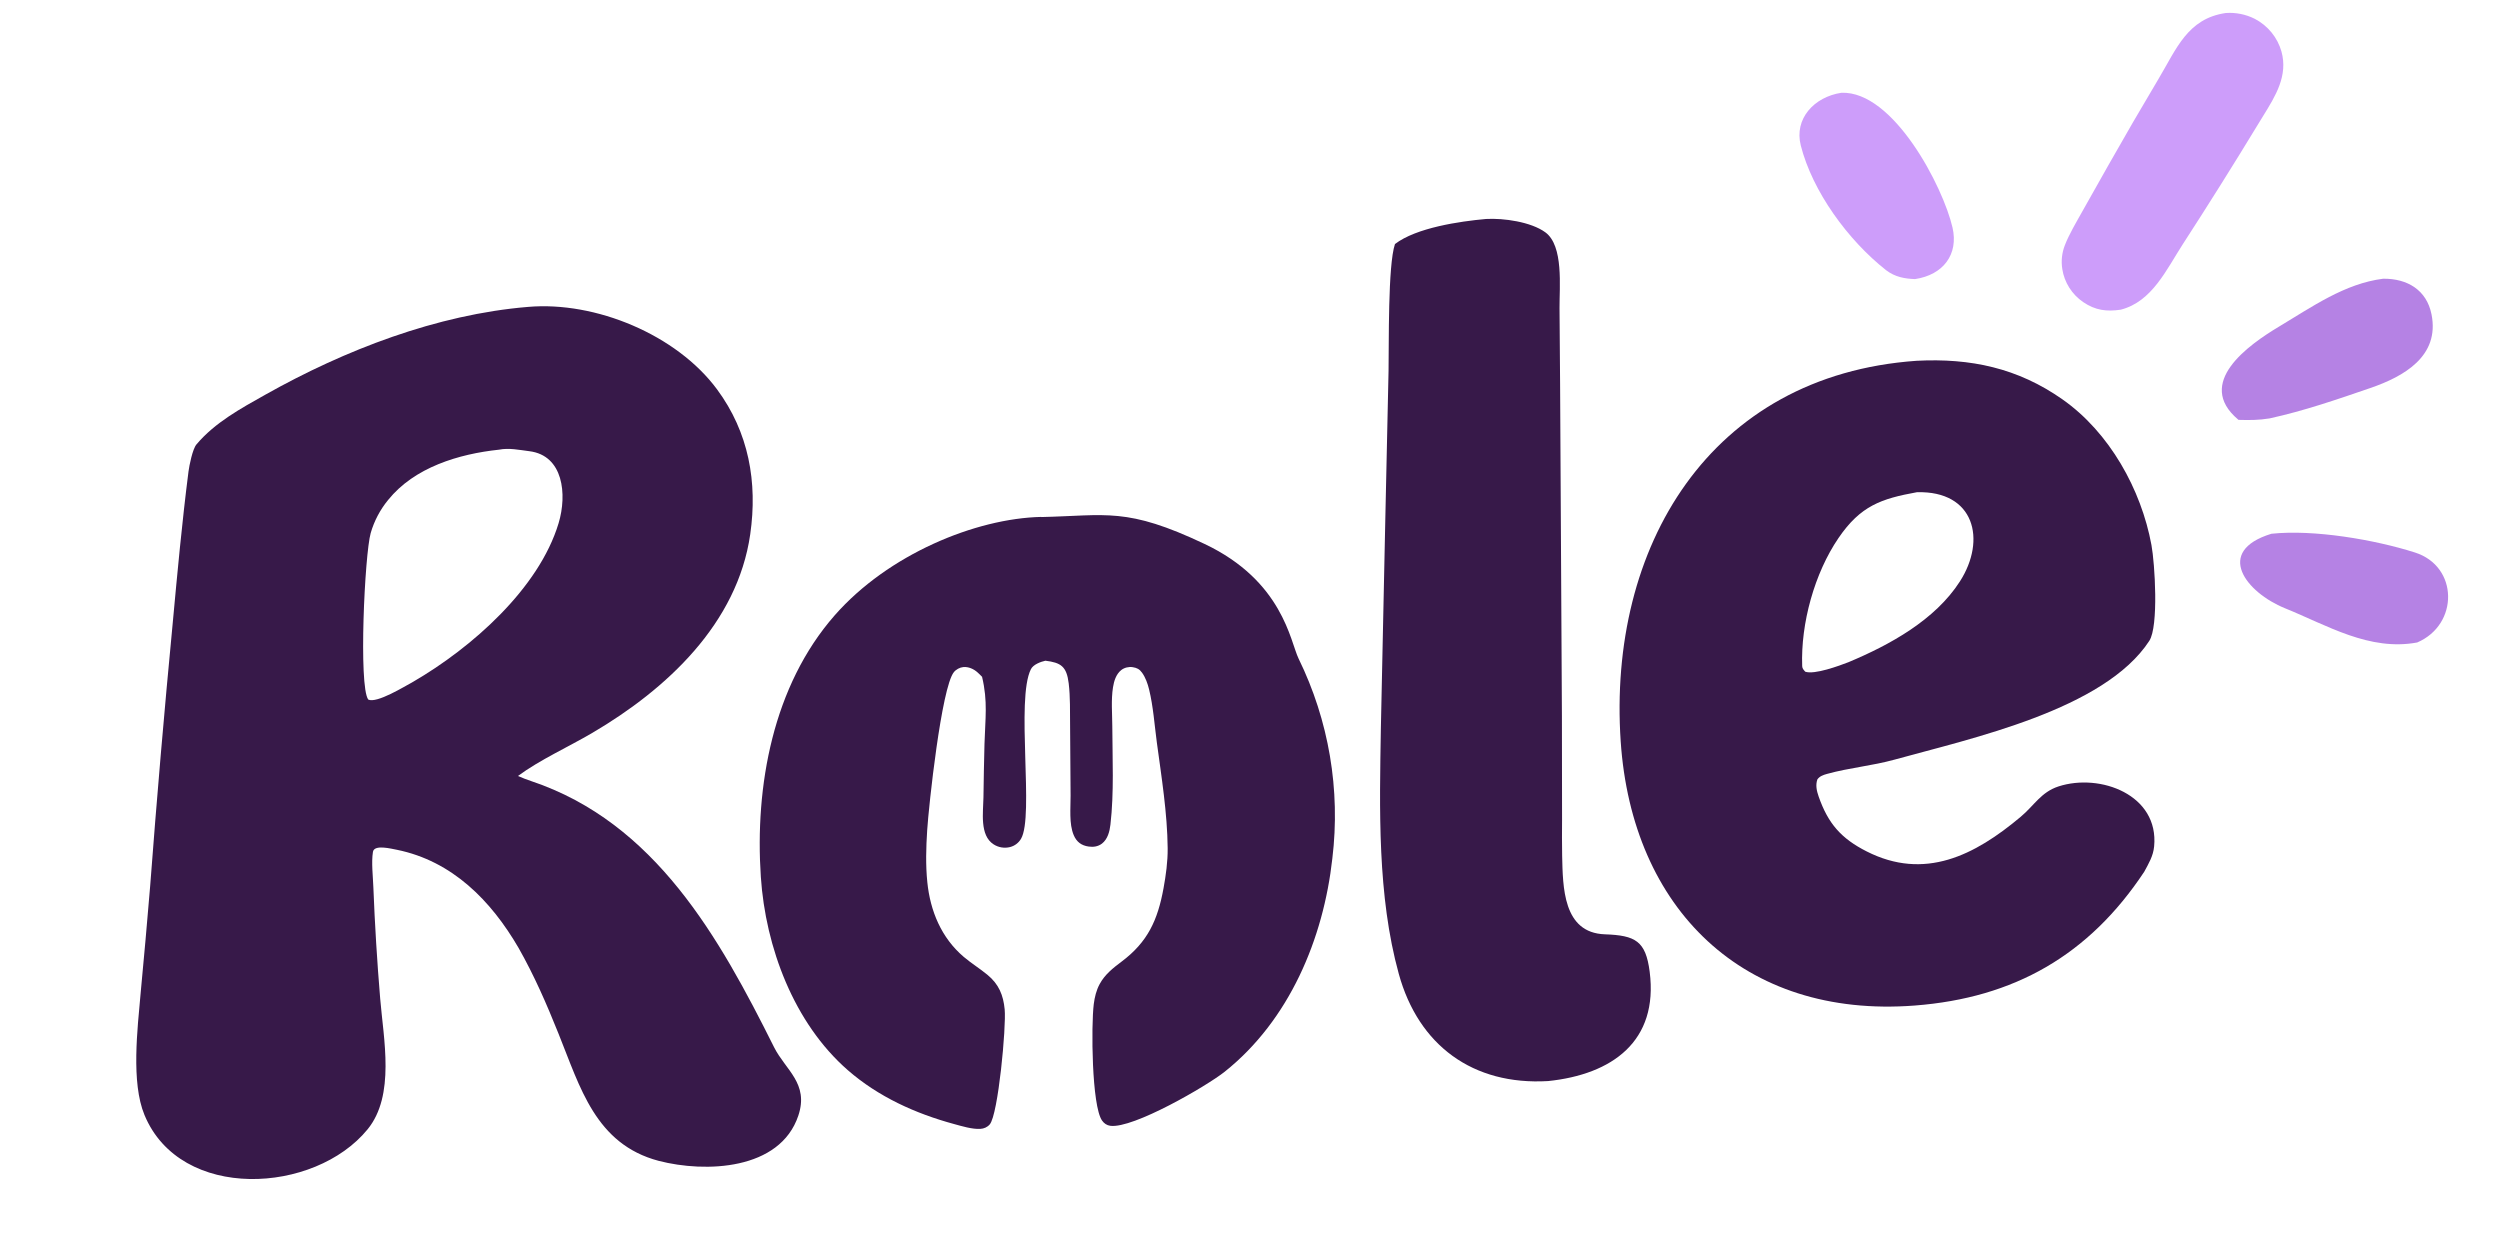
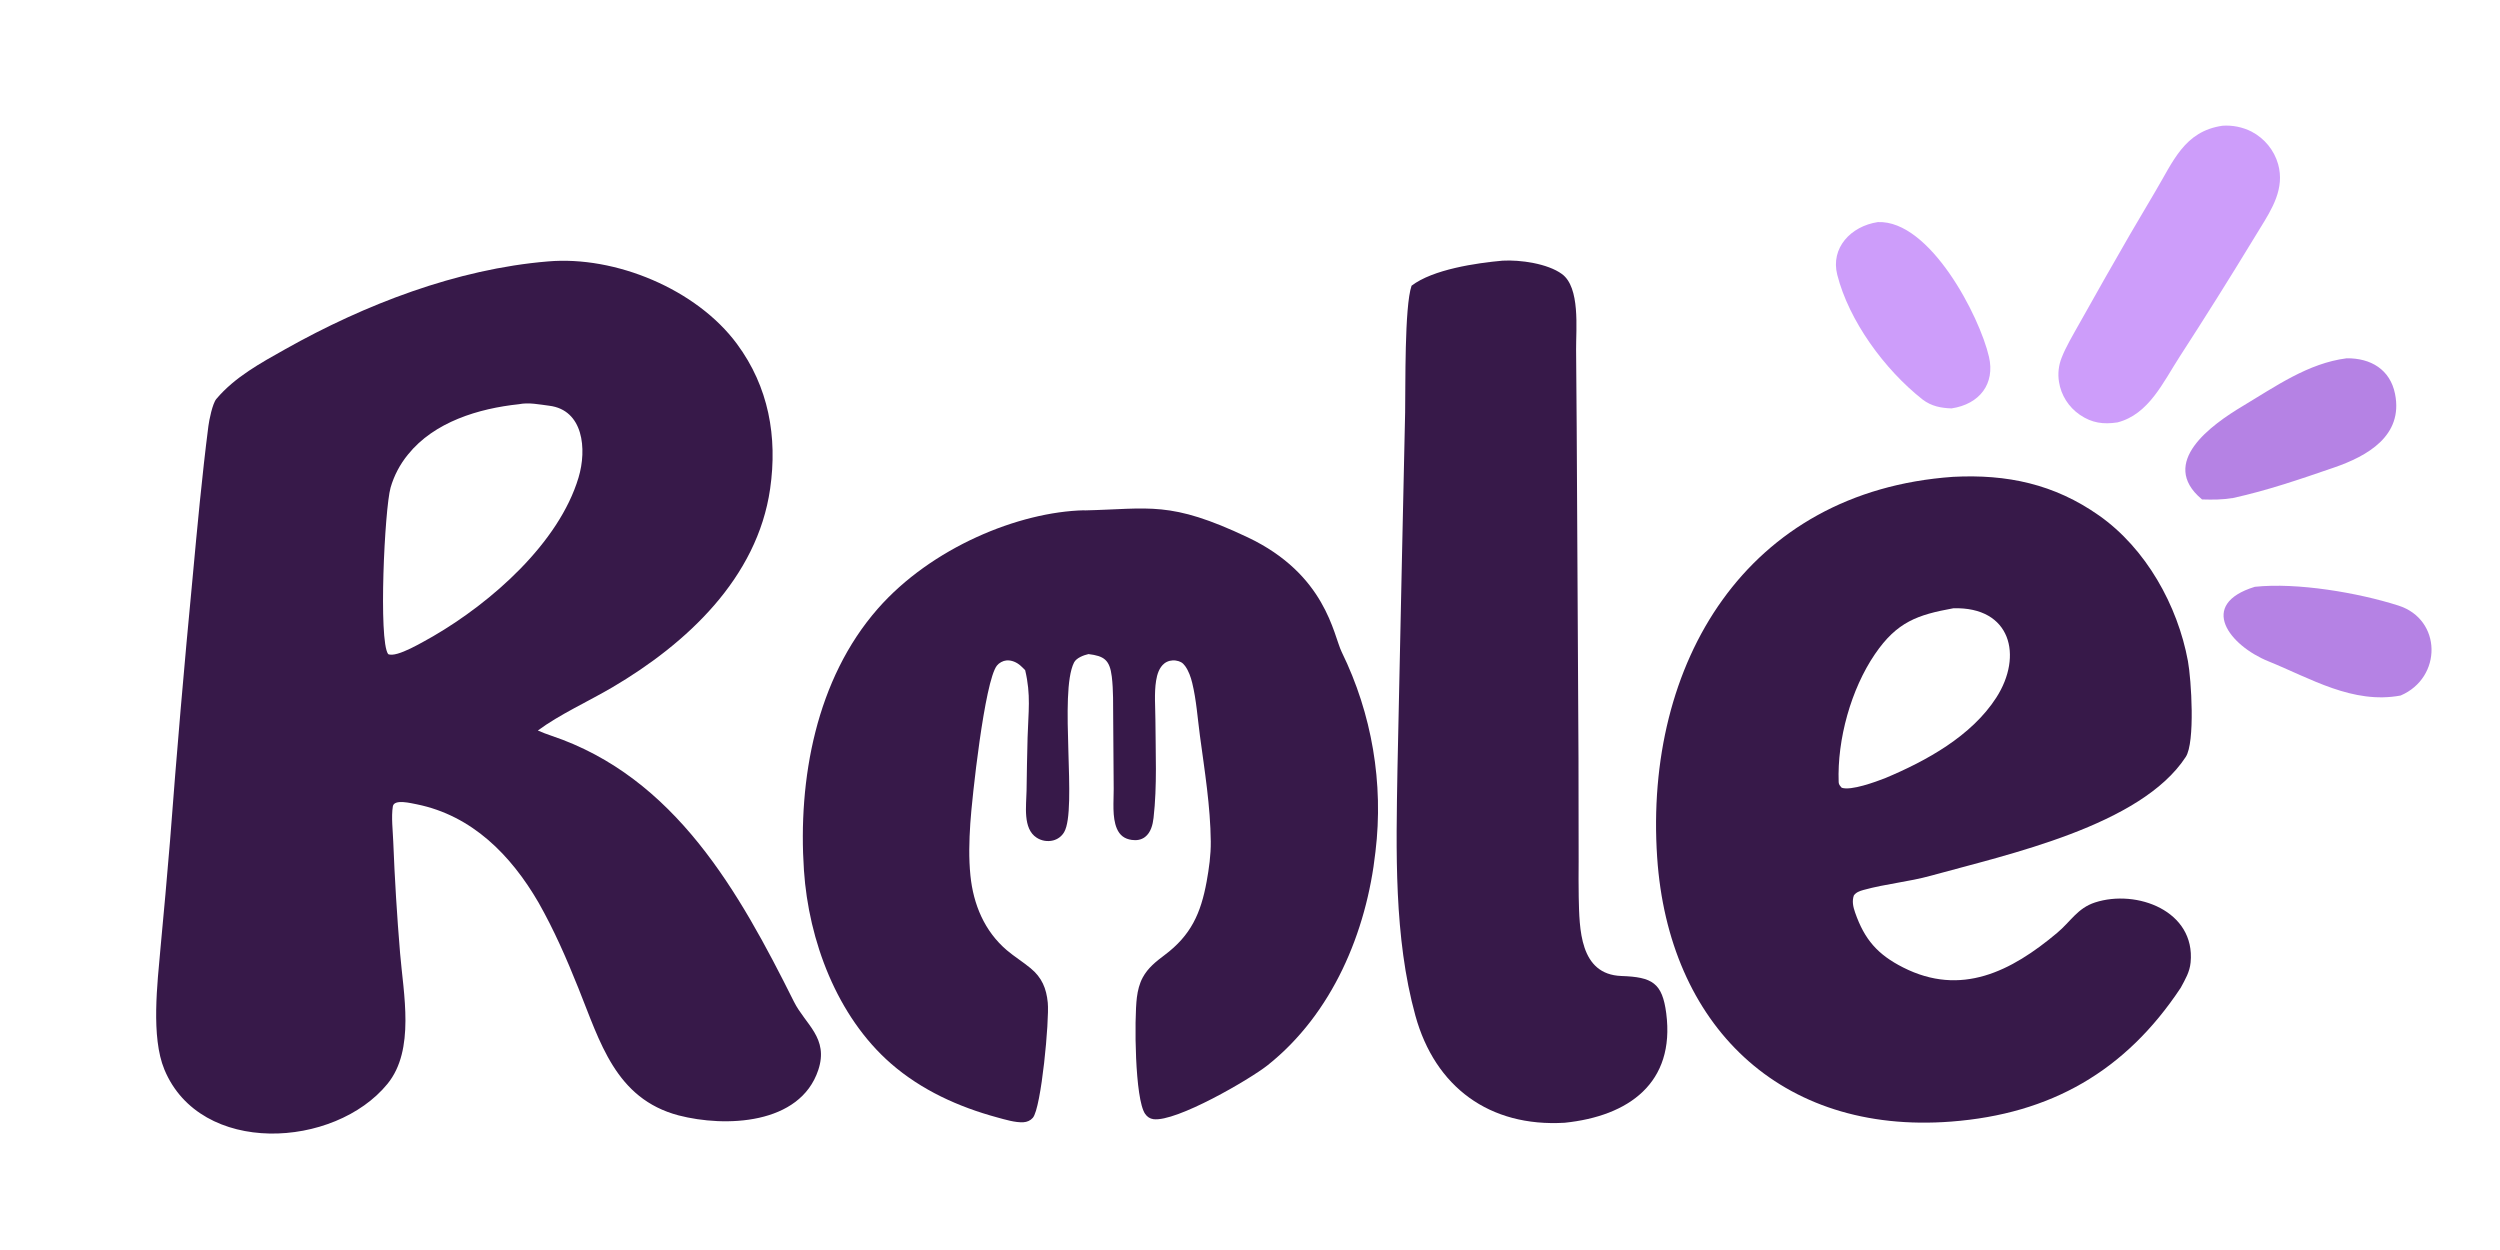
<svg xmlns="http://www.w3.org/2000/svg" viewBox="0 0 754 377">
  <g class="layer">
-     <path d="m432.6,251.41c55.21,-4.77 121.68,22.75 154.82,67.58c25.99,35.17 33.3,76.03 27.17,118.71c-10.5,73.11 -68.46,126.89 -129.26,162.62c-19.44,11.44 -43.24,22.2 -61.02,35.36c3.19,1.47 7.79,3.17 10.92,4.22c101.64,34.11 154.03,128.17 198.85,217.91c9.36,18.74 28.72,29.68 19.93,56.05c-14.98,44.91 -76.29,46.99 -114.36,37.13c-51.85,-13.69 -64.4,-60.34 -82.11,-104.21c-9.88,-24.62 -19.81,-47.44 -32.74,-70.27c-22.57,-38.81 -54.36,-71.15 -99.65,-80.37c-4.18,-0.73 -18.59,-4.65 -19.63,1.69c-1.4,8.6 0.03,20.28 0.34,29.08c1.2,30.39 3.06,60.75 5.58,91.06c2.74,33.27 12.43,79.3 -10.3,107.16c-43.28,53.09 -153.32,59.4 -182.78,-11.74c-11.09,-26.78 -5.71,-70.65 -3.14,-99.89c2.76,-29.03 5.34,-58.07 7.75,-87.13c5.45,-72.07 11.63,-144.08 18.53,-216.02c3.82,-41.34 7.65,-82.81 12.91,-124.02c0.64,-5.03 3.35,-18.5 6.53,-22.26c15.16,-17.98 36.5,-29.55 56.67,-40.88c64.96,-36.5 140.23,-65.61 214.99,-71.78zm-94.02,307.03c47.72,-27.73 102.95,-76.28 119.04,-129.89c7.07,-23.55 3.91,-55.48 -24,-58.93c-8.08,-1 -16.68,-2.88 -24.93,-1.23c-32.82,3.49 -69.2,14.43 -90.72,41.15c-6.57,7.99 -11.44,17.23 -14.31,27.17c-4.91,17.4 -10.01,125.41 -1.99,136.37c6.92,3.39 29.98,-10.89 36.91,-14.64z" fill="#371949" id="svg_1" transform="scale(0.368164 0.368164)" />
-     <path d="m1570.05,295.56c44.22,-2.3 82.93,5.89 119.6,31.67c38.42,27 64.43,73.67 72.82,119.25c2.79,15.18 6.02,66.53 -1.76,78.49c-36.72,56.41 -145.61,79.85 -208.6,97.29c-18.73,5.18 -36.8,6.6 -55.44,11.73c-3.28,0.9 -6.06,1.97 -7.87,4.49c-1.64,4.68 -0.58,9.4 1.03,14.02c7.76,22.26 18.53,34.41 39.28,44.95c47.53,24.15 88.6,3.29 126.17,-28.26c11.13,-9.29 16.72,-20.32 31.13,-24.98c34.05,-11.01 82.3,6.89 78.26,49.13c-0.75,7.92 -4.38,13.85 -8.09,20.76c-45.25,68.35 -106.51,103.39 -188.07,109.64c-140.47,10.77 -231.63,-79.5 -240.84,-216.42c-10.7,-158.92 72.66,-299.83 242.38,-311.76zm-55.79,246.91c33.92,-14.2 70.98,-34.54 91.27,-66.12c21.93,-34.12 12.07,-74.48 -35.22,-73.12c-29.15,5.3 -46.14,11.01 -64.25,37.58c-19.55,28.67 -30.99,69.78 -29.7,104.92c0.07,2.01 1.27,3.07 2.48,4.52c7.56,2.65 27.88,-4.86 35.42,-7.78z" fill="#371949" id="svg_2" transform="scale(0.368164 0.368164)" />
-     <path d="m314.04,155.94c19.8,-0.44 25.67,-3.06 49.27,8.12c23.6,11.18 25.83,29.41 28.34,34.57c9.14,18.67 12.68,39.6 10.19,60.24c-2.68,24.27 -13,48.85 -32.48,64.37c-5.39,4.29 -27.65,17.23 -34.5,16.3c-1.05,-0.14 -1.88,-0.72 -2.48,-1.58c-3.13,-4.45 -3.31,-28.68 -2.5,-35.12c0.27,-2.1 0.76,-4.16 1.77,-6.03c1.58,-2.92 4.02,-4.83 6.61,-6.78c7.9,-5.92 10.9,-12.51 12.66,-22.13c0.72,-3.96 1.29,-8.05 1.25,-12.08c-0.11,-10.66 -1.85,-21.37 -3.27,-31.91c-0.7,-5.25 -1.08,-10.84 -2.33,-15.96c-0.43,-1.76 -1.07,-3.59 -2.13,-5.07c-0.77,-1.07 -1.55,-1.46 -2.82,-1.66c-1.2,-0.18 -2.49,0.12 -3.45,0.87c-1.56,1.23 -2.19,3.31 -2.49,5.2c-0.6,3.74 -0.23,7.97 -0.21,11.78c0.04,9.72 0.55,19.97 -0.56,29.61c-0.24,2.07 -0.82,4.41 -2.56,5.75c-1.16,0.89 -2.59,1.1 -4.01,0.89c-2.19,-0.31 -3.63,-1.39 -4.5,-3.43c-1.46,-3.42 -0.93,-8.26 -0.95,-11.92l-0.15,-21.2c-0.04,-4.14 0.07,-8.58 -0.42,-12.68c-0.62,-5.11 -2.35,-6.24 -7.03,-6.82c-1.44,0.32 -3.67,1.15 -4.37,2.56c-4.58,9.09 1.03,44.37 -2.98,51.15c-0.73,1.25 -1.93,2.15 -3.33,2.5c-1.69,0.42 -3.49,0.12 -4.95,-0.83c-4.26,-2.74 -3.11,-9.7 -3.05,-14.16c0.07,-5.36 0.17,-10.73 0.31,-16.1c0.22,-7.65 1.05,-12.79 -0.73,-20.27c-0.45,-0.45 -0.89,-0.91 -1.37,-1.33c-1.14,-1.03 -2.73,-1.75 -4.3,-1.6c-1.04,0.1 -2.19,0.72 -2.84,1.54c-3.74,4.69 -7.57,40.3 -8.04,47.65c-0.34,5.25 -0.49,10.44 0.04,15.69c0.88,8.69 4.23,16.78 10.99,22.53c2.28,1.93 4.85,3.51 7.15,5.41c3.43,2.83 4.77,6.09 5.19,10.41c0.51,5.19 -1.95,31.76 -4.51,34.71c-0.73,0.84 -1.75,1.28 -2.85,1.34c-2.44,0.14 -5.52,-0.81 -7.87,-1.45c-11.69,-3.17 -22.88,-8.24 -32.07,-16.25c-16.3,-14.22 -24.82,-37.09 -26.24,-58.27c-1.84,-27.42 3.63,-57.65 22.27,-78.91c16.14,-18.4 42.51,-29.25 62.32,-29.69l-0.02,0.04z" fill="#371949" id="svg_3" />
-     <path d="m1217.35,179.39c14.4,-0.82 36.81,2.34 48.58,10.92c15.1,10.99 11.52,44.74 11.63,61.91l0.48,63.06l1.48,271.46l0.12,84.56c0,9.87 -0.18,19.65 0.07,29.65c0.62,25.53 0.53,63.22 34.99,64.44c25.13,0.88 33.49,5.52 36.71,30.62c7.33,57.09 -30.83,84.17 -83.17,89.6c-61.72,3.67 -106.22,-29.32 -122.34,-87.77c-17.72,-64.22 -15.77,-135.49 -14.69,-201.24l3.67,-172.73l2.62,-119.99c0.4,-21.48 -0.63,-86.65 5.26,-103.96c17.46,-13.4 53,-18.59 74.59,-20.53z" fill="#371949" id="svg_4" transform="scale(0.368164 0.368164)" />
-     <path d="m1952.28,228.33c19.87,-0.21 35.61,9.26 39.61,29.15c6.92,34.42 -22.82,51.01 -50,60.35c-27.94,9.6 -54.06,18.63 -82.63,24.93c-9.21,1.48 -16.19,1.44 -25.46,1.2l-0.37,-0.31c-35.46,-29.92 8.24,-60.96 33.63,-76.15c26.78,-16.01 53.68,-35.2 85.22,-39.17z" fill="#B582E4" id="svg_6" transform="scale(0.368164 0.368164)" />
-     <path d="m1860.74,437.25c34.68,-3.67 84.48,4.8 117.61,15.36c35.72,11.38 36.04,59.07 1.81,73.71c-39.15,7.27 -73.69,-14.01 -108.35,-28.06c-31.75,-12.88 -58.2,-46.53 -11.07,-61.01z" fill="#B582E4" id="svg_7" transform="scale(0.368164 0.368164)" />
-     <path d="m403.42,115.8c5.02,-0.35 10.04,0.67 14.52,2.96c6.52,3.45 11.34,9.44 13.32,16.54c3.34,12.2 -2.92,22.43 -9.19,32.67c-0.94,1.53 -1.88,3.07 -2.79,4.61c-12.13,20.21 -24.55,40.24 -37.26,60.1c-8.3,12.97 -15.45,29.24 -31.14,33.31c-7.02,1.06 -12.7,0.36 -18.8,-3.85c-5.63,-3.9 -9.41,-9.94 -10.44,-16.7c-0.65,-4.08 -0.2,-8.25 1.29,-12.1c2.02,-5.35 5.81,-11.81 8.63,-16.92l13.11,-23.53c8.2,-14.68 16.57,-29.25 25.1,-43.74c8.99,-15.21 14.5,-30.53 33.65,-33.35z" fill="#CD9DFA" id="svg_14" transform="matrix(0.602989 0 0 0.595767 428.043 -65.0677)" />
-     <path d="m361.68,149.01c22.32,-0.93 43.58,42.53 47.57,60.87c2.64,12.08 -3.94,21.36 -16.05,23.27c-4.47,-0.18 -8.53,-0.92 -12.41,-4.03c-16.37,-13.62 -31.52,-35.6 -36.51,-56.32c-2.91,-12.04 5.7,-21.93 17.4,-23.79z" fill="#CD9DFA" id="svg_15" transform="matrix(0.704388 0 0 0.667867 300.608 -71.5378)" />
+     <path d="m432.6,203.295c55.21,-4.77 121.68,22.75 154.82,67.58c25.99,35.17 33.3,76.03 27.17,118.71c-10.5,73.11 -68.46,126.89 -129.26,162.62c-19.44,11.44 -43.24,22.2 -61.02,35.36c3.19,1.47 7.79,3.17 10.92,4.22c101.64,34.11 154.03,128.17 198.85,217.91c9.36,18.74 28.72,29.68 19.93,56.05c-14.98,44.91 -76.29,46.99 -114.36,37.13c-51.85,-13.69 -64.4,-60.34 -82.11,-104.21c-9.88,-24.62 -19.81,-47.44 -32.74,-70.27c-22.57,-38.81 -54.36,-71.15 -99.65,-80.37c-4.18,-0.73 -18.59,-4.65 -19.63,1.69c-1.4,8.6 0.03,20.28 0.34,29.08c1.2,30.39 3.06,60.75 5.58,91.06c2.74,33.27 12.43,79.3 -10.3,107.16c-43.28,53.09 -153.32,59.4 -182.78,-11.74c-11.09,-26.78 -5.71,-70.65 -3.14,-99.89c2.76,-29.03 5.34,-58.07 7.75,-87.13c5.45,-72.07 11.63,-144.08 18.53,-216.02c3.82,-41.34 7.65,-82.81 12.91,-124.02c0.64,-5.03 3.35,-18.5 6.53,-22.26c15.16,-17.98 36.5,-29.55 56.67,-40.88c64.96,-36.5 140.23,-65.61 214.99,-71.78zm-94.02,307.03c47.72,-27.73 102.95,-76.28 119.04,-129.89c7.07,-23.55 3.91,-55.48 -24,-58.93c-8.08,-1 -16.68,-2.88 -24.93,-1.23c-32.82,3.49 -69.2,14.43 -90.72,41.15c-6.57,7.99 -11.44,17.23 -14.31,27.17c-4.91,17.4 -10.01,125.41 -1.99,136.37c6.92,3.39 29.98,-10.89 36.91,-14.64z" fill="#371949" id="svg_1" transform="translate(6 4) scale(0.368164 0.368164)" />
+     <path d="m1570.05,295.56c44.22,-2.3 82.93,5.89 119.6,31.67c38.42,27 64.43,73.67 72.82,119.25c2.79,15.18 6.02,66.53 -1.76,78.49c-36.72,56.41 -145.61,79.85 -208.6,97.29c-18.73,5.18 -36.8,6.6 -55.44,11.73c-3.28,0.9 -6.06,1.97 -7.87,4.49c-1.64,4.68 -0.58,9.4 1.03,14.02c7.76,22.26 18.53,34.41 39.28,44.95c47.53,24.15 88.6,3.29 126.17,-28.26c11.13,-9.29 16.72,-20.32 31.13,-24.98c34.05,-11.01 82.3,6.89 78.26,49.13c-0.75,7.92 -4.38,13.85 -8.09,20.76c-45.25,68.35 -106.51,103.39 -188.07,109.64c-140.47,10.77 -231.63,-79.5 -240.84,-216.42c-10.7,-158.92 72.66,-299.83 242.38,-311.76zm-55.79,246.91c33.92,-14.2 70.98,-34.54 91.27,-66.12c21.93,-34.12 12.07,-74.48 -35.22,-73.12c-29.15,5.3 -46.14,11.01 -64.25,37.58c-19.55,28.67 -30.99,69.78 -29.7,104.92c0.07,2.01 1.27,3.07 2.48,4.52c7.56,2.65 27.88,-4.86 35.42,-7.78z" fill="#371949" id="svg_2" transform="translate(11 35) scale(0.368164 0.368164)" />
+     <path d="m327.04,153.94c19.8,-0.44 25.67,-3.06 49.27,8.12c23.6,11.18 25.83,29.41 28.34,34.57c9.14,18.67 12.68,39.6 10.19,60.24c-2.68,24.27 -13,48.85 -32.48,64.37c-5.39,4.29 -27.65,17.23 -34.5,16.3c-1.05,-0.14 -1.88,-0.72 -2.48,-1.58c-3.13,-4.45 -3.31,-28.68 -2.5,-35.12c0.27,-2.1 0.76,-4.16 1.77,-6.03c1.58,-2.92 4.02,-4.83 6.61,-6.78c7.9,-5.92 10.9,-12.51 12.66,-22.13c0.72,-3.96 1.29,-8.05 1.25,-12.08c-0.11,-10.66 -1.85,-21.37 -3.27,-31.91c-0.7,-5.25 -1.08,-10.84 -2.33,-15.96c-0.43,-1.76 -1.07,-3.59 -2.13,-5.07c-0.77,-1.07 -1.55,-1.46 -2.82,-1.66c-1.2,-0.18 -2.49,0.12 -3.45,0.87c-1.56,1.23 -2.19,3.31 -2.49,5.2c-0.6,3.74 -0.23,7.97 -0.21,11.78c0.04,9.72 0.55,19.97 -0.56,29.61c-0.24,2.07 -0.82,4.41 -2.56,5.75c-1.16,0.89 -2.59,1.1 -4.01,0.89c-2.19,-0.31 -3.63,-1.39 -4.5,-3.43c-1.46,-3.42 -0.93,-8.26 -0.95,-11.92l-0.15,-21.2c-0.04,-4.14 0.07,-8.58 -0.42,-12.68c-0.62,-5.11 -2.35,-6.24 -7.03,-6.82c-1.44,0.32 -3.67,1.15 -4.37,2.56c-4.58,9.09 1.03,44.37 -2.98,51.15c-0.73,1.25 -1.93,2.15 -3.33,2.5c-1.69,0.42 -3.49,0.12 -4.95,-0.83c-4.26,-2.74 -3.11,-9.7 -3.05,-14.16c0.07,-5.36 0.17,-10.73 0.31,-16.1c0.22,-7.65 1.05,-12.79 -0.73,-20.27c-0.45,-0.45 -0.89,-0.91 -1.37,-1.33c-1.14,-1.03 -2.73,-1.75 -4.3,-1.6c-1.04,0.1 -2.19,0.72 -2.84,1.54c-3.74,4.69 -7.57,40.3 -8.04,47.65c-0.34,5.25 -0.49,10.44 0.04,15.69c0.88,8.69 4.23,16.78 10.99,22.53c2.28,1.93 4.85,3.51 7.15,5.41c3.43,2.83 4.77,6.09 5.19,10.41c0.51,5.19 -1.95,31.76 -4.51,34.71c-0.73,0.84 -1.75,1.28 -2.85,1.34c-2.44,0.14 -5.52,-0.81 -7.87,-1.45c-11.69,-3.17 -22.88,-8.24 -32.07,-16.25c-16.3,-14.22 -24.82,-37.09 -26.24,-58.27c-1.84,-27.42 3.63,-57.65 22.27,-78.91c16.14,-18.4 42.51,-29.25 62.32,-29.69l-0.02,0.04z" fill="#371949" id="svg_3" />
+     <path d="m1225.499,151.064c14.4,-0.82 36.81,2.34 48.58,10.92c15.1,10.99 11.52,44.74 11.63,61.91l0.48,63.06l1.48,271.46l0.12,84.56c0,9.87 -0.18,19.65 0.07,29.65c0.62,25.53 0.53,63.22 34.99,64.44c25.13,0.88 33.49,5.52 36.71,30.62c7.33,57.09 -30.83,84.17 -83.17,89.6c-61.72,3.67 -106.22,-29.32 -122.34,-87.77c-17.72,-64.22 -15.77,-135.49 -14.69,-201.24l3.67,-172.73l2.62,-119.99c0.4,-21.48 -0.63,-86.65 5.26,-103.96c17.46,-13.4 53,-18.59 74.59,-20.53z" fill="#371949" id="svg_4" transform="translate(2 23) scale(0.368164 0.368164)" />
+     <path d="m1952.28,228.33c19.87,-0.21 35.61,9.26 39.61,29.15c6.92,34.42 -22.82,51.01 -50,60.35c-27.94,9.6 -54.06,18.63 -82.63,24.93c-9.21,1.48 -16.19,1.44 -25.46,1.2l-0.37,-0.31c-35.46,-29.92 8.24,-60.96 33.63,-76.15c26.78,-16.01 53.68,-35.2 85.22,-39.17z" fill="#B582E4" id="svg_6" transform="translate(-11 24) scale(0.368164 0.368164)" />
+     <path d="m1860.74,437.25c34.68,-3.67 84.48,4.8 117.61,15.36c35.72,11.38 36.04,59.07 1.81,73.71c-39.15,7.27 -73.69,-14.01 -108.35,-28.06c-31.75,-12.88 -58.2,-46.53 -11.07,-61.01z" fill="#B582E4" id="svg_7" transform="translate(-5 16) scale(0.368164 0.368164)" />
+     <path d="m670.301,37.922c3.027,-0.209 6.054,0.399 8.755,1.763c3.931,2.055 6.838,5.624 8.032,9.854c2.014,7.268 -1.761,13.363 -5.541,19.464c-0.567,0.912 -1.134,1.829 -1.682,2.746c-7.314,12.04 -14.803,23.974 -22.467,35.806c-5.005,7.727 -9.316,17.42 -18.777,19.845c-4.233,0.632 -7.658,0.214 -11.336,-2.294c-3.395,-2.323 -5.674,-5.922 -6.295,-9.949c-0.392,-2.431 -0.121,-4.915 0.778,-7.209c1.218,-3.187 3.503,-7.036 5.204,-10.08l7.905,-14.018c4.945,-8.746 9.992,-17.426 15.135,-26.059c5.421,-9.062 8.743,-18.189 20.291,-19.869z" fill="#CD9DFA" id="svg_14" />
+     <path d="m566.371,66.981c15.722,-0.621 30.697,28.404 33.508,40.653c1.86,8.068 -2.775,14.266 -11.305,15.541c-3.149,-0.12 -6.008,-0.614 -8.741,-2.692c-11.531,-9.096 -22.202,-23.776 -25.717,-37.614c-2.05,-8.041 4.015,-14.646 12.256,-15.889z" fill="#CD9DFA" id="svg_15" />
  </g>
</svg>
